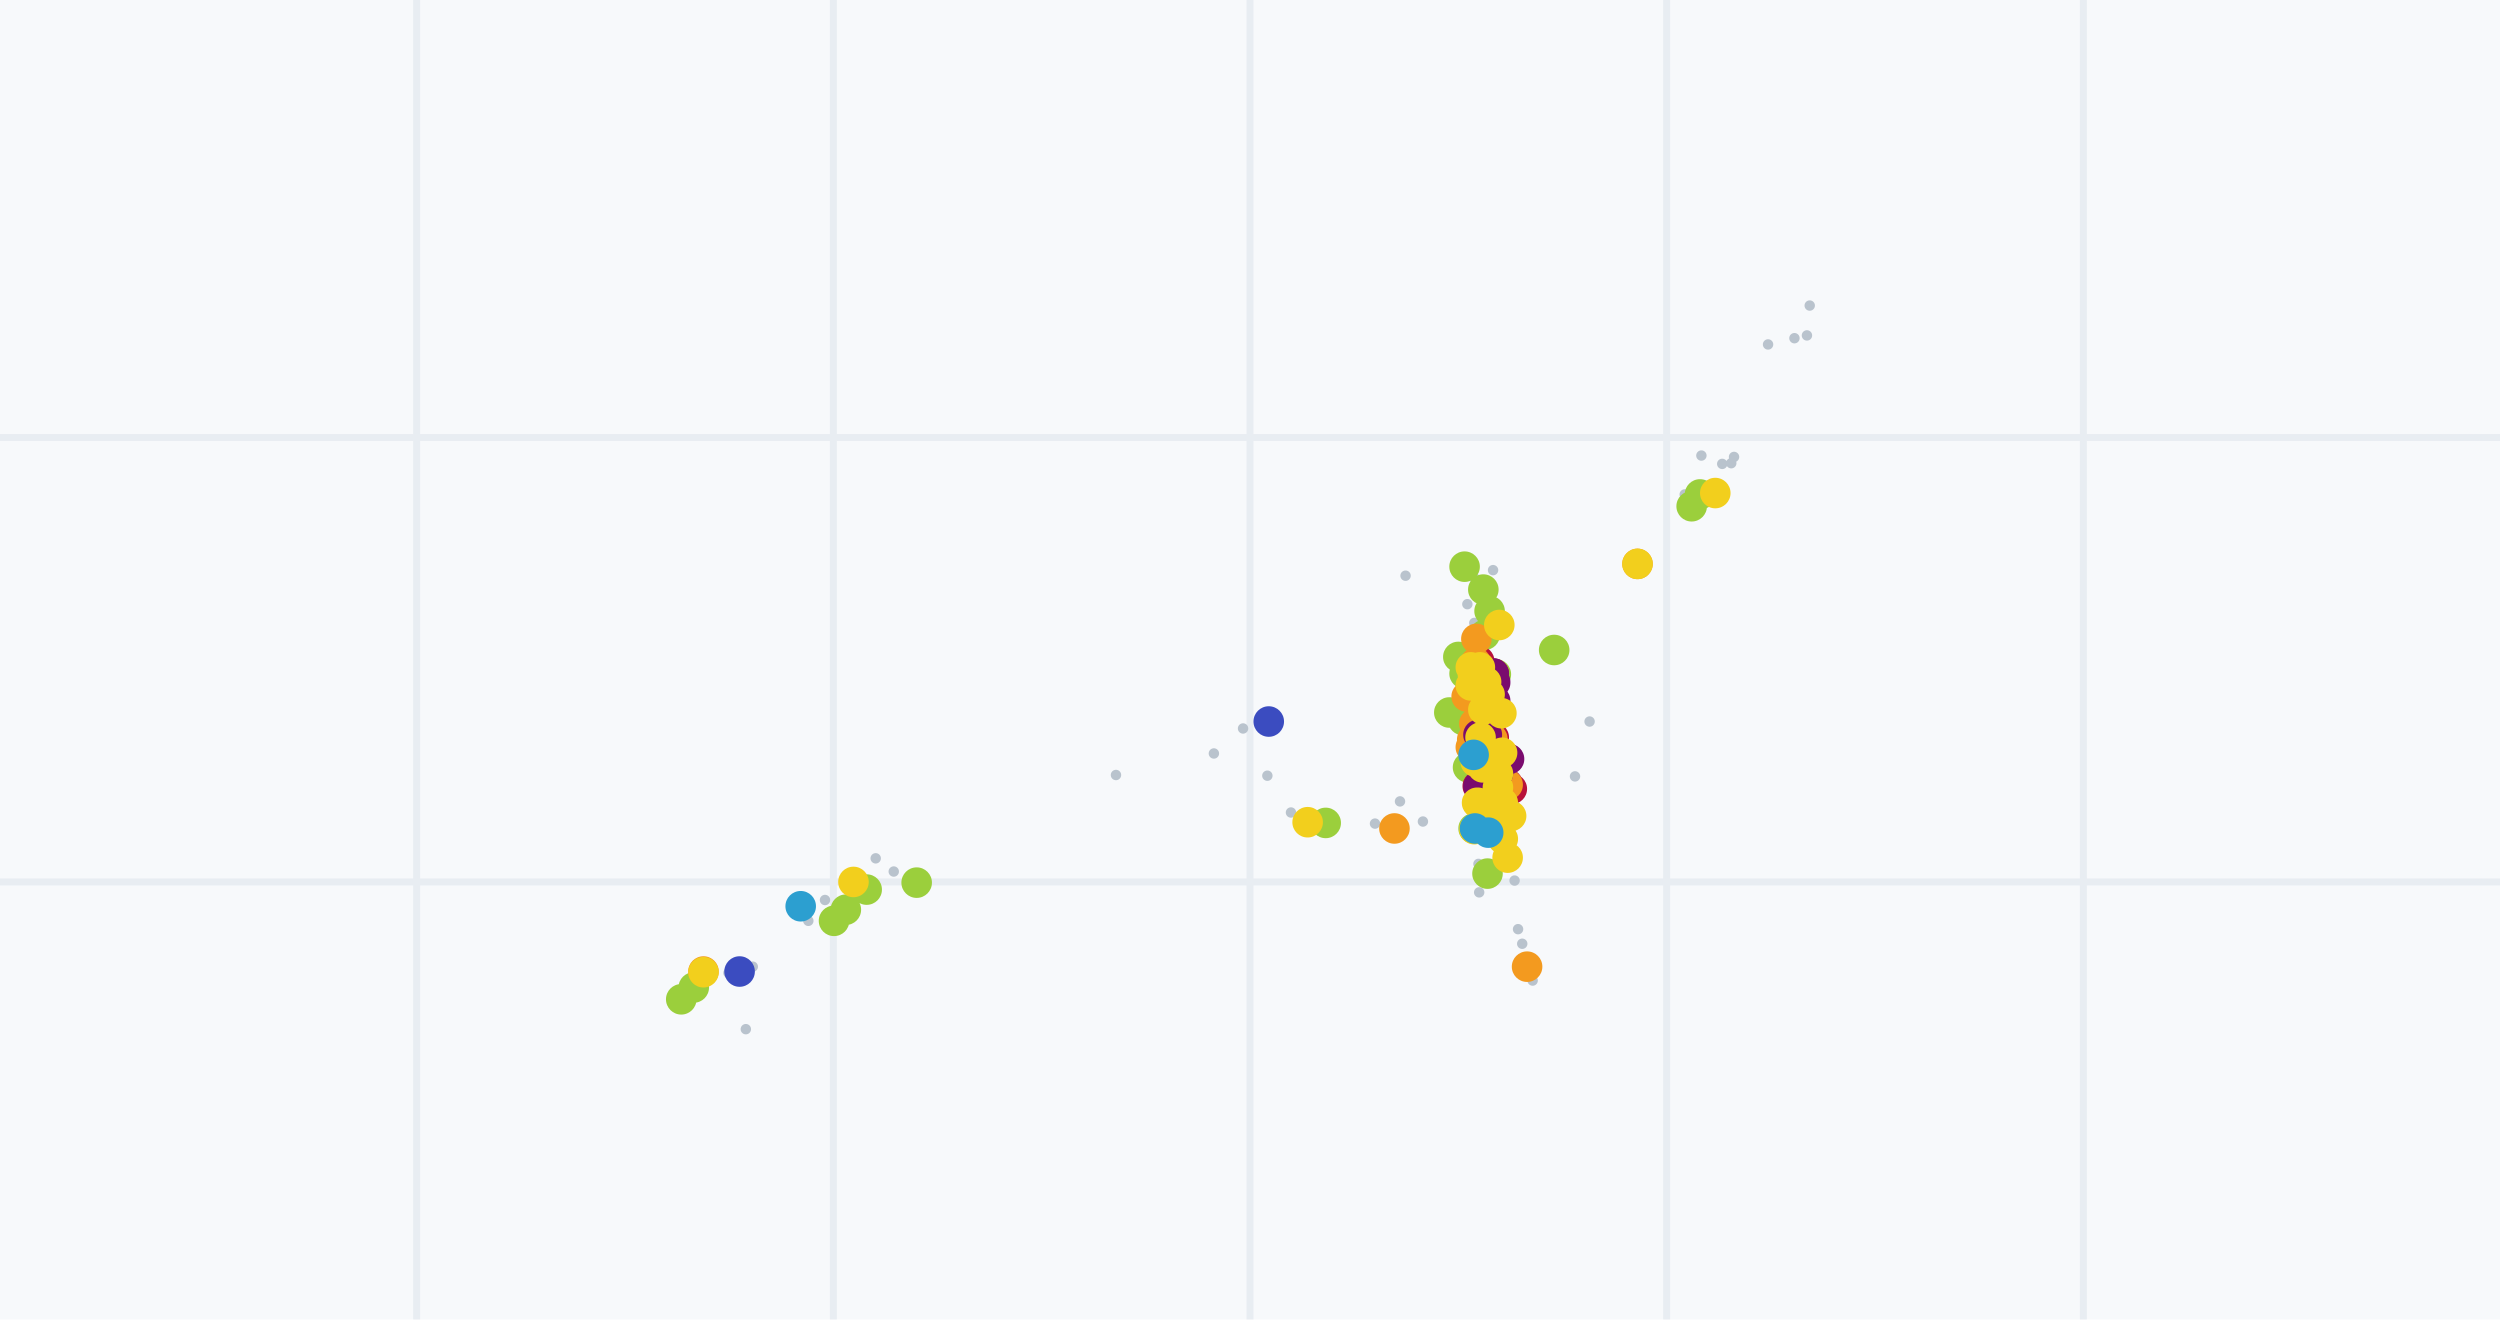
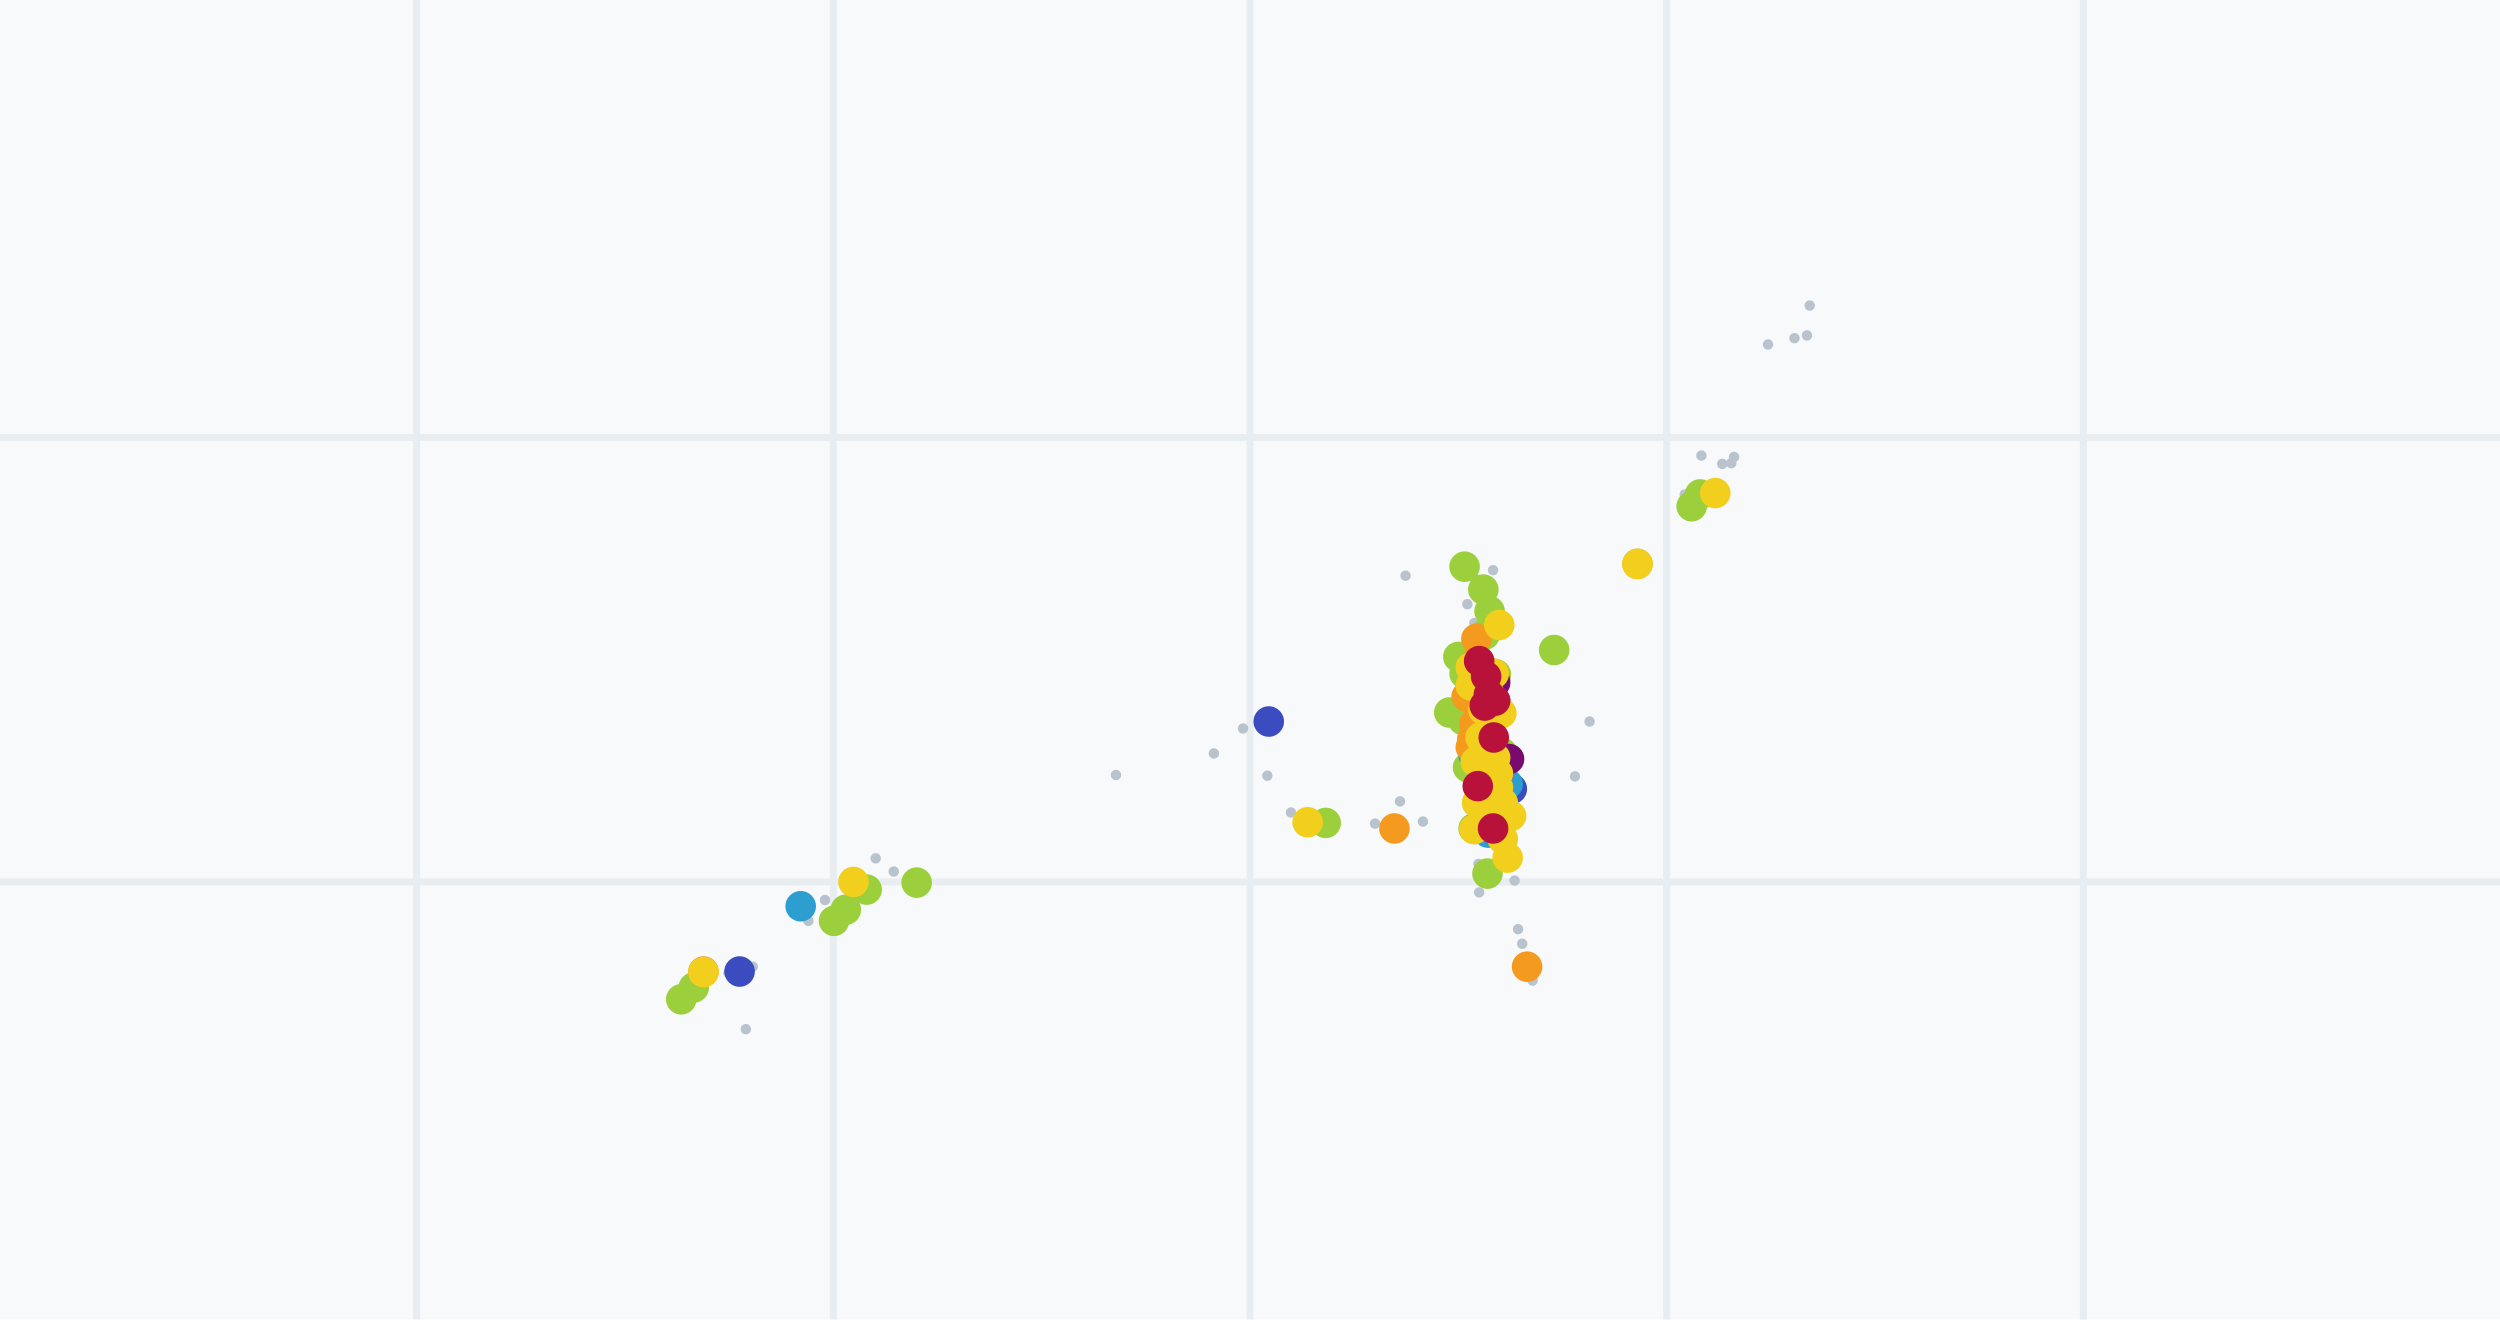
<svg xmlns="http://www.w3.org/2000/svg" viewBox="0 0 360 190" width="360" height="190" role="img" aria-label="drill plan">
  <rect width="360" height="190" fill="#f7f9fb" />
  <line x1="60" y1="0" x2="60" y2="190" stroke="#e8edf2" />
  <line x1="120" y1="0" x2="120" y2="190" stroke="#e8edf2" />
  <line x1="180" y1="0" x2="180" y2="190" stroke="#e8edf2" />
  <line x1="240" y1="0" x2="240" y2="190" stroke="#e8edf2" />
  <line x1="300" y1="0" x2="300" y2="190" stroke="#e8edf2" />
  <line x1="0" y1="63" x2="360" y2="63" stroke="#e8edf2" />
  <line x1="0" y1="127" x2="360" y2="127" stroke="#e8edf2" />
  <path d="M215.6 100.6L215.6 100.6M215.6 100.7L215.6 100.7M215.6 101.1L215.6 101.1M215.3 100.6L215.3 100.6M215.6 101.1L215.6 101.1M215.3 104.1L215.3 104.1M216.5 103.8L216.5 103.8M215.8 102.7L215.8 102.7M215.7 102.1L215.7 102.1M217.5 117.4L217.5 117.4M215.0 95.5L215.0 95.5M215.1 95.5L215.1 95.5M213.0 124.5L213.0 124.5M212.9 124.4L212.9 124.4M219.9 139.2L219.9 139.2M220.7 141.2L220.7 141.2M216.0 119.9L216.0 119.9M115.7 130.6L115.7 130.6M212.1 97.1L212.1 97.1M98.1 143.9L98.1 143.9M107.4 148.2L107.4 148.2M179.0 104.9L179.0 104.9M128.7 125.5L128.7 125.5M204.9 118.3L204.9 118.3M243.3 71.8L243.3 71.8M243.3 71.8L243.3 71.8M245.6 71.8L245.6 71.8M245.6 71.8L245.6 71.8M236.6 81.2L236.6 81.2M236.6 82.4L236.6 82.4M242.6 71.2L242.6 71.2M242.6 71.2L242.6 71.2M246.9 71.2L246.9 71.2M260.6 44.0L260.6 44.0M260.6 44.0L260.6 44.0M260.2 48.3L260.2 48.3M260.2 48.3L260.2 48.3M258.4 48.7L258.4 48.7M258.4 48.7L258.4 48.7M254.6 49.6L254.6 49.6M254.6 49.6L254.6 49.6M248.0 66.8L248.0 66.8M248.0 66.8L248.0 66.8M249.3 66.7L249.3 66.7M249.3 66.7L249.3 66.7M249.7 65.8L249.7 65.8M245.0 65.6L245.0 65.6M210.1 94.6L210.1 94.6M212.3 89.7L212.3 89.7M211.3 87.0L211.3 87.0M212.3 83.2L212.3 83.2M202.4 82.9L202.4 82.9M215.0 82.1L215.0 82.1M216.5 102.5L216.5 102.5M218.1 126.8L218.1 126.8M218.1 126.8L218.1 126.8M219.2 135.9L219.2 135.9M218.6 133.8L218.6 133.8M185.9 117.0L185.9 117.0M182.5 111.7L182.5 111.7M198.0 118.6L198.0 118.6M201.6 115.4L201.6 115.4M174.8 108.5L174.8 108.5M116.4 132.6L116.4 132.6M104.9 140.1L104.9 140.1M108.4 139.2L108.4 139.2M118.8 129.6L118.8 129.6M126.1 123.6L126.1 123.6M226.8 111.8L226.8 111.8M228.9 103.9L228.9 103.9M160.7 111.6L160.7 111.6M213.0 128.5L213.0 128.5" stroke="#b9c3cd" stroke-width="1.5" fill="none" stroke-linecap="round" />
-   <path d="M121.8 131.0L121.8 131.0M132.0 127.1L132.0 127.1M213.9 103.2L213.9 103.2M215.7 113.4L215.7 113.4M215.5 116.4L215.5 116.4M214.7 117.0L214.7 117.0M210.7 103.7L210.7 103.7M214.6 103.9L214.6 103.9M212.2 119.3L212.2 119.3M215.4 97.1L215.4 97.1M214.5 88.0L214.5 88.0M214.5 88.0L214.5 88.0M213.6 84.9L213.6 84.9M215.7 111.4L215.7 111.4M216.0 119.9L216.0 119.9M212.1 102.6L212.1 102.6M208.7 102.6L208.7 102.6M99.9 142.2L99.9 142.2M213.8 91.4L213.8 91.4M98.1 143.9L98.1 143.9M223.8 93.6L223.8 93.6M212.9 100.5L212.9 100.5M213.9 99.3L213.9 99.3M211.7 96.2L211.7 96.2M216.5 116.9L216.5 116.9M214.8 118.1L214.8 118.1M211.4 110.5L211.4 110.5M211.4 101.6L211.4 101.6M210.0 94.6L210.0 94.6M210.9 97.0L210.9 97.0M124.8 128.1L124.8 128.1M243.6 72.9L243.6 72.9M244.8 71.2L244.8 71.2M210.9 81.6L210.9 81.6M190.9 118.5L190.9 118.5M120.1 132.6L120.1 132.6M214.2 125.8L214.2 125.8" stroke="#9bcf3c" stroke-width="2.6" fill="none" stroke-linecap="round" opacity=".95" />
-   <path d="M106.5 139.9L106.5 139.9M182.7 103.9L182.7 103.9" stroke="#3b4cc0" stroke-width="2.6" fill="none" stroke-linecap="round" opacity=".95" />
-   <path d="M217.1 112.9L217.1 112.9M217.7 113.6L217.7 113.6M215.1 97.0L215.1 97.0M215.3 109.1L215.3 109.1M214.4 100.0L214.4 100.0M213.8 101.6L213.8 101.6M212.8 113.2L212.8 113.2M215.0 119.3L215.0 119.3M215.1 106.2L215.1 106.2M213.0 95.2L213.0 95.2" stroke="#b8123a" stroke-width="2.6" fill="none" stroke-linecap="round" opacity=".95" />
-   <path d="M217.1 113.0L217.1 113.0M217.2 109.3L217.2 109.3M213.9 112.1L213.9 112.1M214.4 102.9L214.4 102.9M211.2 100.3L211.2 100.3M214.9 106.4L214.9 106.4M213.5 110.5L213.5 110.5M216.0 118.5L216.0 118.5M213.9 114.8L213.9 114.8M212.8 115.6L212.8 115.6M212.0 106.5L212.0 106.5M219.9 139.2L219.9 139.2M200.8 119.3L200.8 119.3M101.3 139.9L101.3 139.9M212.6 92.0L212.6 92.0M215.0 103.3L215.0 103.3M212.3 104.2L212.3 104.2M211.8 107.6L211.8 107.6M213.5 106.3L213.5 106.3M213.0 97.4L213.0 97.4M212.5 95.4L212.5 95.4M235.8 81.2L235.8 81.2" stroke="#f39a1f" stroke-width="2.6" fill="none" stroke-linecap="round" opacity=".95" />
-   <path d="M217.3 109.3L217.3 109.3M215.2 110.5L215.2 110.5M215.1 97.0L215.1 97.0M215.3 98.2L215.3 98.2M215.3 98.3L215.3 98.3M214.0 97.4L214.0 97.4M215.3 100.9L215.3 100.9M215.3 101.0L215.3 101.0M215.3 109.1L215.3 109.1M215.0 101.6L215.0 101.6M215.0 101.6L215.0 101.6M214.4 102.9L214.4 102.9M212.9 113.2L212.9 113.2M215.7 111.4L215.7 111.4M212.9 105.8L212.9 105.8M214.1 105.8L214.1 105.8" stroke="#7a0b6e" stroke-width="2.6" fill="none" stroke-linecap="round" opacity=".95" />
-   <path d="M216.3 108.4L216.3 108.4M214.5 100.0L214.5 100.0M211.8 96.1L211.8 96.1M213.2 106.2L213.2 106.2M213.5 108.5L213.5 108.5M215.7 113.4L215.7 113.4M215.5 116.4L215.5 116.4M217.1 123.5L217.1 123.5M214.0 98.2L214.0 98.2M216.2 102.7L216.2 102.7M213.5 110.5L213.5 110.5M212.3 119.4L212.3 119.4M216.4 115.6L216.4 115.6M212.8 115.6L212.8 115.6M216.4 120.8L216.4 120.8M213.1 96.1L213.1 96.1M217.6 117.5L217.6 117.5M215.7 111.4L215.7 111.4M212.1 97.1L212.1 97.1M101.3 140.0L101.3 140.0M213.6 102.2L213.6 102.2M211.8 98.7L211.8 98.7M212.5 109.7L212.5 109.7M212.7 115.6L212.7 115.6M122.9 127.0L122.9 127.0M235.8 81.2L235.8 81.2M247.0 71.0L247.0 71.0M215.9 90.0L215.9 90.0M188.3 118.4L188.3 118.4" stroke="#f2cf1d" stroke-width="2.6" fill="none" stroke-linecap="round" opacity=".95" />
-   <path d="M212.2 108.7L212.2 108.7M212.4 119.3L212.4 119.3M214.3 119.9L214.3 119.9M115.3 130.5L115.3 130.5" stroke="#2c9fd0" stroke-width="2.6" fill="none" stroke-linecap="round" opacity=".95" />
-   <path d="M119.6 131.0a2.2 2.2 0 1 0 4.4 0a2.2 2.2 0 1 0-4.4 0M129.8 127.1a2.2 2.2 0 1 0 4.4 0a2.2 2.2 0 1 0-4.4 0M211.7 103.2a2.2 2.2 0 1 0 4.4 0a2.2 2.2 0 1 0-4.4 0M213.5 113.4a2.2 2.2 0 1 0 4.4 0a2.2 2.2 0 1 0-4.4 0M213.3 116.4a2.2 2.2 0 1 0 4.4 0a2.2 2.2 0 1 0-4.4 0M212.5 117.0a2.2 2.2 0 1 0 4.4 0a2.2 2.2 0 1 0-4.4 0M208.5 103.7a2.2 2.2 0 1 0 4.4 0a2.2 2.2 0 1 0-4.4 0M212.4 103.9a2.2 2.2 0 1 0 4.4 0a2.2 2.2 0 1 0-4.4 0M210.0 119.3a2.2 2.2 0 1 0 4.4 0a2.2 2.2 0 1 0-4.4 0M213.2 97.1a2.2 2.2 0 1 0 4.4 0a2.2 2.2 0 1 0-4.4 0M212.3 88.0a2.2 2.2 0 1 0 4.4 0a2.2 2.2 0 1 0-4.4 0M212.3 88.0a2.2 2.2 0 1 0 4.4 0a2.2 2.2 0 1 0-4.4 0M211.4 84.9a2.2 2.2 0 1 0 4.4 0a2.2 2.2 0 1 0-4.4 0M213.5 111.4a2.2 2.2 0 1 0 4.4 0a2.2 2.2 0 1 0-4.4 0M213.8 119.9a2.2 2.2 0 1 0 4.4 0a2.2 2.2 0 1 0-4.4 0M209.9 102.6a2.2 2.2 0 1 0 4.4 0a2.2 2.2 0 1 0-4.4 0M206.5 102.6a2.2 2.2 0 1 0 4.4 0a2.2 2.2 0 1 0-4.4 0M97.7 142.2a2.2 2.2 0 1 0 4.4 0a2.2 2.2 0 1 0-4.4 0M211.6 91.4a2.2 2.2 0 1 0 4.4 0a2.2 2.2 0 1 0-4.4 0M95.9 143.9a2.2 2.2 0 1 0 4.4 0a2.2 2.2 0 1 0-4.4 0M221.6 93.6a2.2 2.2 0 1 0 4.4 0a2.2 2.2 0 1 0-4.4 0M210.7 100.5a2.2 2.2 0 1 0 4.4 0a2.2 2.2 0 1 0-4.4 0M211.7 99.3a2.2 2.2 0 1 0 4.4 0a2.2 2.2 0 1 0-4.4 0M209.5 96.2a2.2 2.2 0 1 0 4.4 0a2.2 2.2 0 1 0-4.4 0M214.3 116.9a2.2 2.2 0 1 0 4.4 0a2.2 2.2 0 1 0-4.4 0M212.6 118.1a2.2 2.2 0 1 0 4.4 0a2.2 2.2 0 1 0-4.4 0M209.2 110.5a2.2 2.2 0 1 0 4.4 0a2.2 2.2 0 1 0-4.4 0M209.2 101.6a2.2 2.2 0 1 0 4.4 0a2.2 2.2 0 1 0-4.4 0M207.8 94.6a2.2 2.2 0 1 0 4.4 0a2.2 2.2 0 1 0-4.4 0M208.7 97.0a2.2 2.2 0 1 0 4.4 0a2.2 2.2 0 1 0-4.4 0M122.6 128.1a2.2 2.2 0 1 0 4.4 0a2.2 2.2 0 1 0-4.4 0M241.4 72.9a2.2 2.2 0 1 0 4.4 0a2.2 2.2 0 1 0-4.4 0M242.6 71.2a2.2 2.2 0 1 0 4.4 0a2.2 2.2 0 1 0-4.4 0M208.7 81.6a2.2 2.2 0 1 0 4.4 0a2.2 2.2 0 1 0-4.4 0M188.7 118.5a2.2 2.2 0 1 0 4.4 0a2.2 2.2 0 1 0-4.4 0M117.9 132.6a2.2 2.2 0 1 0 4.4 0a2.2 2.2 0 1 0-4.4 0M212.0 125.8a2.2 2.2 0 1 0 4.4 0a2.2 2.2 0 1 0-4.4 0" fill="#9bcf3c" />
-   <path d="M104.3 139.9a2.2 2.2 0 1 0 4.4 0a2.2 2.2 0 1 0-4.4 0M180.5 103.9a2.2 2.2 0 1 0 4.4 0a2.2 2.2 0 1 0-4.4 0" fill="#3b4cc0" />
-   <path d="M214.9 112.9a2.2 2.2 0 1 0 4.4 0a2.2 2.2 0 1 0-4.4 0M215.5 113.6a2.2 2.2 0 1 0 4.4 0a2.2 2.2 0 1 0-4.4 0M212.9 97.0a2.2 2.2 0 1 0 4.4 0a2.2 2.2 0 1 0-4.4 0M213.1 109.1a2.2 2.2 0 1 0 4.4 0a2.2 2.2 0 1 0-4.4 0M212.2 100.0a2.2 2.2 0 1 0 4.4 0a2.2 2.2 0 1 0-4.4 0M211.6 101.6a2.2 2.2 0 1 0 4.4 0a2.2 2.2 0 1 0-4.4 0M210.6 113.2a2.2 2.2 0 1 0 4.4 0a2.2 2.2 0 1 0-4.4 0M212.8 119.3a2.2 2.2 0 1 0 4.4 0a2.2 2.2 0 1 0-4.4 0M212.9 106.2a2.2 2.2 0 1 0 4.4 0a2.2 2.2 0 1 0-4.4 0M210.8 95.2a2.2 2.2 0 1 0 4.4 0a2.2 2.2 0 1 0-4.4 0" fill="#b8123a" />
-   <path d="M214.9 113.0a2.2 2.2 0 1 0 4.4 0a2.2 2.2 0 1 0-4.4 0M215.0 109.3a2.2 2.2 0 1 0 4.4 0a2.2 2.2 0 1 0-4.4 0M211.7 112.1a2.2 2.2 0 1 0 4.4 0a2.2 2.2 0 1 0-4.4 0M212.2 102.9a2.2 2.2 0 1 0 4.4 0a2.2 2.2 0 1 0-4.4 0M209.0 100.3a2.2 2.2 0 1 0 4.4 0a2.2 2.2 0 1 0-4.4 0M212.7 106.4a2.2 2.2 0 1 0 4.4 0a2.2 2.2 0 1 0-4.4 0M211.3 110.5a2.2 2.2 0 1 0 4.4 0a2.2 2.2 0 1 0-4.4 0M213.8 118.5a2.2 2.2 0 1 0 4.4 0a2.2 2.2 0 1 0-4.4 0M211.7 114.8a2.2 2.2 0 1 0 4.4 0a2.2 2.2 0 1 0-4.4 0M210.6 115.6a2.2 2.2 0 1 0 4.4 0a2.2 2.2 0 1 0-4.4 0M209.8 106.5a2.2 2.2 0 1 0 4.4 0a2.2 2.2 0 1 0-4.4 0M217.7 139.2a2.2 2.2 0 1 0 4.4 0a2.2 2.2 0 1 0-4.4 0M198.6 119.3a2.2 2.2 0 1 0 4.4 0a2.2 2.2 0 1 0-4.4 0M99.1 139.9a2.2 2.2 0 1 0 4.4 0a2.2 2.2 0 1 0-4.4 0M210.4 92.0a2.2 2.2 0 1 0 4.4 0a2.2 2.2 0 1 0-4.4 0M212.8 103.3a2.2 2.2 0 1 0 4.4 0a2.2 2.2 0 1 0-4.4 0M210.1 104.2a2.2 2.2 0 1 0 4.4 0a2.2 2.2 0 1 0-4.4 0M209.6 107.6a2.2 2.2 0 1 0 4.4 0a2.2 2.2 0 1 0-4.4 0M211.3 106.3a2.2 2.2 0 1 0 4.4 0a2.2 2.2 0 1 0-4.4 0M210.8 97.4a2.2 2.2 0 1 0 4.4 0a2.2 2.2 0 1 0-4.4 0M210.3 95.4a2.2 2.2 0 1 0 4.4 0a2.2 2.2 0 1 0-4.4 0M233.6 81.2a2.2 2.2 0 1 0 4.4 0a2.2 2.2 0 1 0-4.4 0" fill="#f39a1f" />
-   <path d="M215.1 109.3a2.2 2.2 0 1 0 4.4 0a2.2 2.2 0 1 0-4.4 0M213.0 110.5a2.2 2.2 0 1 0 4.4 0a2.2 2.2 0 1 0-4.4 0M212.9 97.0a2.2 2.2 0 1 0 4.4 0a2.2 2.2 0 1 0-4.4 0M213.1 98.2a2.2 2.2 0 1 0 4.4 0a2.2 2.2 0 1 0-4.4 0M213.1 98.3a2.2 2.2 0 1 0 4.4 0a2.2 2.2 0 1 0-4.4 0M211.8 97.4a2.2 2.2 0 1 0 4.4 0a2.2 2.2 0 1 0-4.4 0M213.1 100.9a2.2 2.2 0 1 0 4.4 0a2.2 2.2 0 1 0-4.4 0M213.1 101.0a2.2 2.2 0 1 0 4.4 0a2.2 2.2 0 1 0-4.4 0M213.1 109.1a2.2 2.2 0 1 0 4.4 0a2.2 2.2 0 1 0-4.4 0M212.8 101.6a2.2 2.2 0 1 0 4.4 0a2.2 2.2 0 1 0-4.4 0M212.8 101.6a2.2 2.2 0 1 0 4.4 0a2.2 2.2 0 1 0-4.4 0M212.2 102.9a2.2 2.2 0 1 0 4.4 0a2.2 2.2 0 1 0-4.4 0M210.7 113.2a2.2 2.2 0 1 0 4.4 0a2.2 2.2 0 1 0-4.4 0M213.5 111.4a2.2 2.2 0 1 0 4.4 0a2.2 2.2 0 1 0-4.4 0M210.7 105.8a2.2 2.2 0 1 0 4.4 0a2.2 2.2 0 1 0-4.4 0M211.9 105.8a2.2 2.2 0 1 0 4.4 0a2.2 2.2 0 1 0-4.4 0" fill="#7a0b6e" />
-   <path d="M214.1 108.4a2.2 2.2 0 1 0 4.4 0a2.2 2.2 0 1 0-4.4 0M212.3 100.0a2.2 2.2 0 1 0 4.4 0a2.2 2.2 0 1 0-4.4 0M209.6 96.1a2.2 2.2 0 1 0 4.4 0a2.2 2.2 0 1 0-4.4 0M211.0 106.2a2.2 2.2 0 1 0 4.4 0a2.2 2.2 0 1 0-4.4 0M211.3 108.5a2.2 2.2 0 1 0 4.4 0a2.2 2.2 0 1 0-4.4 0M213.5 113.4a2.2 2.2 0 1 0 4.4 0a2.2 2.2 0 1 0-4.4 0M213.3 116.4a2.2 2.2 0 1 0 4.4 0a2.2 2.2 0 1 0-4.4 0M214.9 123.5a2.2 2.2 0 1 0 4.4 0a2.2 2.2 0 1 0-4.4 0M211.8 98.2a2.2 2.2 0 1 0 4.4 0a2.2 2.2 0 1 0-4.4 0M214.0 102.7a2.2 2.2 0 1 0 4.4 0a2.2 2.2 0 1 0-4.4 0M211.3 110.5a2.2 2.2 0 1 0 4.4 0a2.2 2.2 0 1 0-4.4 0M210.1 119.4a2.2 2.2 0 1 0 4.4 0a2.2 2.2 0 1 0-4.4 0M214.2 115.6a2.2 2.2 0 1 0 4.4 0a2.2 2.2 0 1 0-4.4 0M210.6 115.6a2.2 2.2 0 1 0 4.4 0a2.2 2.2 0 1 0-4.4 0M214.2 120.8a2.2 2.2 0 1 0 4.4 0a2.2 2.2 0 1 0-4.4 0M210.9 96.1a2.2 2.2 0 1 0 4.4 0a2.2 2.2 0 1 0-4.4 0M215.4 117.5a2.2 2.2 0 1 0 4.4 0a2.2 2.2 0 1 0-4.4 0M213.5 111.4a2.2 2.2 0 1 0 4.4 0a2.2 2.2 0 1 0-4.4 0M209.9 97.1a2.2 2.2 0 1 0 4.4 0a2.2 2.2 0 1 0-4.4 0M99.1 140.0a2.2 2.2 0 1 0 4.4 0a2.2 2.2 0 1 0-4.4 0M211.4 102.2a2.2 2.2 0 1 0 4.4 0a2.2 2.2 0 1 0-4.4 0M209.6 98.7a2.2 2.2 0 1 0 4.4 0a2.2 2.2 0 1 0-4.4 0M210.3 109.7a2.2 2.2 0 1 0 4.4 0a2.2 2.2 0 1 0-4.4 0M210.5 115.6a2.2 2.2 0 1 0 4.4 0a2.2 2.2 0 1 0-4.4 0M120.7 127.0a2.2 2.2 0 1 0 4.4 0a2.2 2.2 0 1 0-4.4 0M233.6 81.2a2.2 2.2 0 1 0 4.4 0a2.2 2.2 0 1 0-4.4 0M244.8 71.0a2.2 2.2 0 1 0 4.4 0a2.2 2.2 0 1 0-4.4 0M213.7 90.0a2.2 2.2 0 1 0 4.4 0a2.2 2.2 0 1 0-4.4 0M186.1 118.4a2.2 2.2 0 1 0 4.4 0a2.2 2.2 0 1 0-4.4 0" fill="#f2cf1d" />
-   <path d="M210.0 108.7a2.2 2.2 0 1 0 4.4 0a2.2 2.2 0 1 0-4.4 0M210.2 119.3a2.2 2.2 0 1 0 4.4 0a2.2 2.2 0 1 0-4.4 0M212.1 119.9a2.2 2.2 0 1 0 4.4 0a2.2 2.2 0 1 0-4.4 0M113.1 130.5a2.2 2.2 0 1 0 4.4 0a2.2 2.2 0 1 0-4.4 0" fill="#2c9fd0" />
+   <path d="M121.8 131.0L121.8 131.0M132.0 127.1L132.0 127.1M217.2 109.3L217.2 109.3M216.3 108.4L216.3 108.4M213.9 103.2L213.9 103.2M215.7 113.4L215.7 113.4M215.5 116.4L215.5 116.4M214.7 117.0L214.7 117.0M210.7 103.7L210.7 103.7M214.6 103.9L214.6 103.9M212.2 119.3L212.2 119.3M215.4 97.1L215.4 97.1M214.5 88.0L214.5 88.0M214.5 88.0L214.5 88.0M213.6 84.9L213.6 84.9M215.7 111.4L215.7 111.4M216.0 119.9L216.0 119.9M212.1 102.6L212.1 102.6M208.7 102.6L208.7 102.6M99.9 142.2L99.9 142.2M213.8 91.4L213.8 91.4M98.1 143.9L98.1 143.9M223.8 93.6L223.8 93.6M212.9 100.5L212.9 100.5M213.9 99.3L213.9 99.3M211.7 96.2L211.7 96.2M216.5 116.9L216.5 116.9M214.8 118.1L214.8 118.1M211.4 110.5L211.4 110.5M211.4 101.6L211.4 101.6M210.0 94.6L210.0 94.6M210.9 97.0L210.9 97.0M124.8 128.1L124.8 128.1M243.6 72.9L243.6 72.9M244.8 71.2L244.8 71.2M210.9 81.6L210.9 81.6M190.9 118.5L190.9 118.5M120.1 132.6L120.1 132.6M214.2 125.8L214.2 125.8" stroke="#9bcf3c" stroke-width="2.6" fill="none" stroke-linecap="round" opacity=".95" />
+   <path d="M106.5 139.9L106.5 139.9M217.1 113.0L217.1 113.0M217.7 113.6L217.7 113.6M182.7 103.9L182.7 103.9" stroke="#3b4cc0" stroke-width="2.6" fill="none" stroke-linecap="round" opacity=".95" />
+   <path d="M217.1 112.9L217.1 112.9M212.2 108.7L212.2 108.7M212.4 119.3L212.4 119.3M214.3 119.9L214.3 119.9M115.3 130.5L115.3 130.5" stroke="#2c9fd0" stroke-width="2.6" fill="none" stroke-linecap="round" opacity=".95" />
+   <path d="M217.3 109.3L217.3 109.3M215.3 98.2L215.3 98.2M215.3 98.3L215.3 98.3M215.3 101.0L215.3 101.0M215.3 109.1L215.3 109.1M215.0 101.6L215.0 101.6M215.0 101.6L215.0 101.6M214.4 102.9L214.4 102.9M212.9 113.2L212.9 113.2M215.7 111.4L215.7 111.4M212.9 105.8L212.9 105.8M214.1 105.8L214.1 105.8" stroke="#7a0b6e" stroke-width="2.6" fill="none" stroke-linecap="round" opacity=".95" />
+   <path d="M215.2 110.5L215.2 110.5M213.9 112.1L213.9 112.1M214.4 102.9L214.4 102.9M211.2 100.3L211.2 100.3M214.9 106.4L214.9 106.4M213.5 110.5L213.5 110.5M216.0 118.5L216.0 118.5M213.9 114.8L213.9 114.8M212.8 115.6L212.8 115.6M212.0 106.5L212.0 106.5M219.9 139.2L219.9 139.2M200.8 119.3L200.8 119.3M101.3 139.9L101.3 139.9M212.6 92.0L212.6 92.0M215.0 103.3L215.0 103.3M212.3 104.2L212.3 104.2M211.8 107.6L211.8 107.6M213.5 106.3L213.5 106.3M213.0 97.4L213.0 97.4M212.5 95.4L212.5 95.4M235.8 81.2L235.8 81.2" stroke="#f39a1f" stroke-width="2.6" fill="none" stroke-linecap="round" opacity=".95" />
+   <path d="M215.1 97.0L215.1 97.0M215.1 97.0L215.1 97.0M215.3 109.1L215.3 109.1M214.5 100.0L214.5 100.0M211.8 96.1L211.8 96.1M213.2 106.2L213.2 106.2M213.5 108.5L213.5 108.5M215.7 113.4L215.7 113.4M215.5 116.4L215.5 116.4M217.1 123.5L217.1 123.5M214.0 98.2L214.0 98.2M216.2 102.7L216.2 102.7M213.5 110.5L213.5 110.5M212.3 119.4L212.3 119.4M216.4 115.6L216.4 115.6M212.8 115.6L212.8 115.6M216.4 120.8L216.4 120.8M213.1 96.1L213.1 96.1M217.6 117.5L217.6 117.5M215.7 111.4L215.7 111.4M212.1 97.1L212.1 97.1M101.3 140.0L101.3 140.0M213.6 102.2L213.6 102.2M211.8 98.7L211.8 98.7M212.5 109.7L212.5 109.7M212.7 115.6L212.7 115.6M122.9 127.0L122.9 127.0M235.8 81.2L235.8 81.2M247.0 71.0L247.0 71.0M215.9 90.0L215.9 90.0M188.3 118.4L188.3 118.4" stroke="#f2cf1d" stroke-width="2.6" fill="none" stroke-linecap="round" opacity=".95" />
+   <path d="M214.0 97.4L214.0 97.4M215.3 100.9L215.3 100.9M214.4 100.0L214.4 100.0M213.8 101.6L213.8 101.6M212.8 113.2L212.8 113.2M215.0 119.3L215.0 119.3M215.1 106.2L215.1 106.2M213.0 95.2L213.0 95.2" stroke="#b8123a" stroke-width="2.6" fill="none" stroke-linecap="round" opacity=".95" />
+   <path d="M119.6 131.0a2.2 2.2 0 1 0 4.4 0a2.2 2.2 0 1 0-4.4 0M129.8 127.1a2.2 2.2 0 1 0 4.4 0a2.2 2.2 0 1 0-4.4 0M215.0 109.3a2.2 2.2 0 1 0 4.4 0a2.2 2.2 0 1 0-4.4 0M214.1 108.4a2.2 2.2 0 1 0 4.4 0a2.2 2.2 0 1 0-4.4 0M211.7 103.2a2.2 2.2 0 1 0 4.4 0a2.2 2.2 0 1 0-4.4 0M213.5 113.4a2.2 2.2 0 1 0 4.4 0a2.2 2.2 0 1 0-4.4 0M213.3 116.4a2.2 2.2 0 1 0 4.4 0a2.2 2.2 0 1 0-4.4 0M212.5 117.0a2.2 2.2 0 1 0 4.4 0a2.2 2.2 0 1 0-4.4 0M208.5 103.7a2.2 2.2 0 1 0 4.4 0a2.2 2.2 0 1 0-4.4 0M212.4 103.9a2.2 2.2 0 1 0 4.4 0a2.2 2.2 0 1 0-4.4 0M210.0 119.3a2.2 2.2 0 1 0 4.4 0a2.2 2.2 0 1 0-4.4 0M213.2 97.1a2.2 2.2 0 1 0 4.4 0a2.2 2.2 0 1 0-4.4 0M212.3 88.0a2.2 2.2 0 1 0 4.4 0a2.2 2.2 0 1 0-4.4 0M212.3 88.0a2.2 2.2 0 1 0 4.4 0a2.2 2.2 0 1 0-4.4 0M211.4 84.9a2.2 2.2 0 1 0 4.4 0a2.2 2.2 0 1 0-4.4 0M213.5 111.4a2.2 2.2 0 1 0 4.4 0a2.2 2.2 0 1 0-4.4 0M213.8 119.9a2.2 2.2 0 1 0 4.4 0a2.2 2.2 0 1 0-4.4 0M209.9 102.6a2.2 2.2 0 1 0 4.4 0a2.2 2.2 0 1 0-4.4 0M206.5 102.6a2.2 2.2 0 1 0 4.4 0a2.2 2.2 0 1 0-4.4 0M97.7 142.2a2.2 2.2 0 1 0 4.4 0a2.2 2.2 0 1 0-4.4 0M211.6 91.4a2.2 2.2 0 1 0 4.4 0a2.2 2.2 0 1 0-4.4 0M95.9 143.9a2.2 2.2 0 1 0 4.4 0a2.2 2.2 0 1 0-4.4 0M221.6 93.6a2.2 2.2 0 1 0 4.4 0a2.2 2.2 0 1 0-4.4 0M210.7 100.5a2.2 2.2 0 1 0 4.4 0a2.2 2.2 0 1 0-4.4 0M211.7 99.3a2.2 2.2 0 1 0 4.4 0a2.2 2.2 0 1 0-4.4 0M209.5 96.2a2.2 2.2 0 1 0 4.4 0a2.2 2.2 0 1 0-4.4 0M214.3 116.9a2.2 2.2 0 1 0 4.4 0a2.2 2.2 0 1 0-4.4 0M212.6 118.1a2.2 2.2 0 1 0 4.4 0a2.2 2.2 0 1 0-4.4 0M209.2 110.5a2.2 2.2 0 1 0 4.4 0a2.2 2.2 0 1 0-4.4 0M209.2 101.6a2.2 2.2 0 1 0 4.4 0a2.2 2.2 0 1 0-4.4 0M207.8 94.6a2.2 2.2 0 1 0 4.4 0a2.2 2.2 0 1 0-4.4 0M208.7 97.0a2.2 2.2 0 1 0 4.4 0a2.2 2.2 0 1 0-4.4 0M122.6 128.1a2.2 2.2 0 1 0 4.4 0a2.2 2.2 0 1 0-4.4 0M241.4 72.9a2.2 2.2 0 1 0 4.4 0a2.2 2.2 0 1 0-4.4 0M242.6 71.2a2.2 2.2 0 1 0 4.4 0a2.2 2.2 0 1 0-4.4 0M208.7 81.6a2.2 2.2 0 1 0 4.4 0a2.2 2.2 0 1 0-4.4 0M188.7 118.5a2.2 2.2 0 1 0 4.4 0a2.2 2.2 0 1 0-4.4 0M117.9 132.6a2.2 2.2 0 1 0 4.4 0a2.2 2.2 0 1 0-4.4 0M212.0 125.8a2.2 2.2 0 1 0 4.4 0a2.2 2.2 0 1 0-4.4 0" fill="#9bcf3c" />
+   <path d="M104.3 139.9a2.2 2.2 0 1 0 4.4 0a2.2 2.2 0 1 0-4.4 0M214.9 113.0a2.2 2.2 0 1 0 4.4 0a2.2 2.2 0 1 0-4.4 0M215.5 113.6a2.2 2.2 0 1 0 4.4 0a2.2 2.2 0 1 0-4.4 0M180.5 103.9a2.2 2.2 0 1 0 4.4 0a2.2 2.2 0 1 0-4.4 0" fill="#3b4cc0" />
+   <path d="M214.9 112.9a2.2 2.2 0 1 0 4.4 0a2.2 2.2 0 1 0-4.4 0M210.0 108.7a2.2 2.2 0 1 0 4.4 0a2.2 2.2 0 1 0-4.4 0M210.2 119.3a2.2 2.2 0 1 0 4.4 0a2.2 2.2 0 1 0-4.4 0M212.1 119.9a2.2 2.2 0 1 0 4.4 0a2.2 2.2 0 1 0-4.4 0M113.1 130.5a2.2 2.2 0 1 0 4.4 0a2.2 2.2 0 1 0-4.4 0" fill="#2c9fd0" />
+   <path d="M215.1 109.3a2.2 2.2 0 1 0 4.4 0a2.2 2.2 0 1 0-4.4 0M213.1 98.2a2.2 2.2 0 1 0 4.4 0a2.2 2.2 0 1 0-4.4 0M213.1 98.3a2.2 2.2 0 1 0 4.4 0a2.2 2.2 0 1 0-4.4 0M213.1 101.0a2.2 2.2 0 1 0 4.4 0a2.2 2.2 0 1 0-4.4 0M213.1 109.1a2.2 2.2 0 1 0 4.4 0a2.2 2.2 0 1 0-4.4 0M212.8 101.6a2.2 2.2 0 1 0 4.4 0a2.2 2.2 0 1 0-4.4 0M212.8 101.6a2.2 2.2 0 1 0 4.4 0a2.2 2.2 0 1 0-4.4 0M212.2 102.9a2.2 2.2 0 1 0 4.4 0a2.2 2.2 0 1 0-4.4 0M210.7 113.2a2.2 2.2 0 1 0 4.4 0a2.2 2.2 0 1 0-4.4 0M213.5 111.4a2.2 2.2 0 1 0 4.4 0a2.2 2.2 0 1 0-4.4 0M210.7 105.8a2.2 2.2 0 1 0 4.4 0a2.2 2.2 0 1 0-4.4 0M211.9 105.8a2.2 2.2 0 1 0 4.4 0a2.2 2.2 0 1 0-4.4 0" fill="#7a0b6e" />
+   <path d="M213.0 110.5a2.2 2.2 0 1 0 4.4 0a2.2 2.2 0 1 0-4.4 0M211.7 112.1a2.2 2.2 0 1 0 4.4 0a2.2 2.2 0 1 0-4.4 0M212.2 102.9a2.2 2.2 0 1 0 4.4 0a2.2 2.2 0 1 0-4.4 0M209.0 100.3a2.2 2.2 0 1 0 4.4 0a2.2 2.2 0 1 0-4.4 0M212.7 106.4a2.2 2.2 0 1 0 4.4 0a2.2 2.2 0 1 0-4.4 0M211.3 110.5a2.2 2.2 0 1 0 4.4 0a2.2 2.2 0 1 0-4.4 0M213.8 118.5a2.2 2.2 0 1 0 4.4 0a2.2 2.2 0 1 0-4.4 0M211.7 114.8a2.2 2.2 0 1 0 4.4 0a2.2 2.2 0 1 0-4.4 0M210.6 115.6a2.2 2.2 0 1 0 4.4 0a2.2 2.2 0 1 0-4.4 0M209.8 106.5a2.2 2.2 0 1 0 4.4 0a2.2 2.2 0 1 0-4.4 0M217.7 139.2a2.2 2.2 0 1 0 4.4 0a2.2 2.2 0 1 0-4.4 0M198.6 119.3a2.2 2.2 0 1 0 4.4 0a2.2 2.2 0 1 0-4.4 0M99.1 139.9a2.2 2.2 0 1 0 4.4 0a2.2 2.2 0 1 0-4.4 0M210.4 92.0a2.2 2.2 0 1 0 4.4 0a2.2 2.2 0 1 0-4.4 0M212.8 103.3a2.2 2.2 0 1 0 4.4 0a2.2 2.2 0 1 0-4.4 0M210.1 104.2a2.2 2.2 0 1 0 4.4 0a2.2 2.2 0 1 0-4.4 0M209.6 107.6a2.2 2.2 0 1 0 4.4 0a2.2 2.2 0 1 0-4.4 0M211.3 106.3a2.2 2.2 0 1 0 4.4 0a2.2 2.2 0 1 0-4.4 0M210.8 97.4a2.2 2.2 0 1 0 4.4 0a2.2 2.2 0 1 0-4.4 0M210.3 95.4a2.2 2.2 0 1 0 4.4 0a2.2 2.2 0 1 0-4.4 0M233.6 81.2a2.2 2.2 0 1 0 4.4 0a2.2 2.2 0 1 0-4.4 0" fill="#f39a1f" />
+   <path d="M212.9 97.0a2.2 2.2 0 1 0 4.4 0a2.2 2.2 0 1 0-4.4 0M212.9 97.0a2.2 2.2 0 1 0 4.4 0a2.2 2.2 0 1 0-4.4 0M213.1 109.1a2.2 2.2 0 1 0 4.4 0a2.2 2.2 0 1 0-4.4 0M212.3 100.0a2.2 2.2 0 1 0 4.4 0a2.2 2.2 0 1 0-4.4 0M209.6 96.1a2.2 2.2 0 1 0 4.4 0a2.2 2.2 0 1 0-4.4 0M211.0 106.2a2.2 2.2 0 1 0 4.4 0a2.2 2.2 0 1 0-4.4 0M211.3 108.5a2.2 2.2 0 1 0 4.4 0a2.2 2.2 0 1 0-4.4 0M213.5 113.4a2.2 2.2 0 1 0 4.4 0a2.2 2.2 0 1 0-4.4 0M213.3 116.4a2.2 2.2 0 1 0 4.4 0a2.2 2.2 0 1 0-4.4 0M214.9 123.5a2.2 2.2 0 1 0 4.4 0a2.2 2.2 0 1 0-4.4 0M211.8 98.2a2.2 2.2 0 1 0 4.4 0a2.2 2.2 0 1 0-4.4 0M214.0 102.7a2.2 2.2 0 1 0 4.4 0a2.2 2.2 0 1 0-4.4 0M211.3 110.5a2.2 2.2 0 1 0 4.4 0a2.2 2.2 0 1 0-4.4 0M210.1 119.4a2.2 2.2 0 1 0 4.4 0a2.2 2.2 0 1 0-4.4 0M214.2 115.6a2.2 2.2 0 1 0 4.4 0a2.2 2.2 0 1 0-4.4 0M210.6 115.6a2.2 2.2 0 1 0 4.4 0a2.2 2.2 0 1 0-4.4 0M214.2 120.8a2.2 2.2 0 1 0 4.4 0a2.2 2.2 0 1 0-4.4 0M210.9 96.1a2.2 2.2 0 1 0 4.4 0a2.2 2.2 0 1 0-4.4 0M215.4 117.5a2.2 2.2 0 1 0 4.4 0a2.2 2.2 0 1 0-4.4 0M213.5 111.4a2.2 2.2 0 1 0 4.4 0a2.2 2.2 0 1 0-4.4 0M209.9 97.1a2.2 2.2 0 1 0 4.4 0a2.2 2.2 0 1 0-4.4 0M99.1 140.0a2.2 2.2 0 1 0 4.4 0a2.2 2.2 0 1 0-4.4 0M211.4 102.2a2.2 2.2 0 1 0 4.4 0a2.2 2.2 0 1 0-4.4 0M209.6 98.7a2.2 2.2 0 1 0 4.4 0a2.2 2.2 0 1 0-4.4 0M210.3 109.7a2.2 2.2 0 1 0 4.4 0a2.2 2.2 0 1 0-4.4 0M210.5 115.6a2.2 2.2 0 1 0 4.4 0a2.2 2.2 0 1 0-4.4 0M120.7 127.0a2.2 2.2 0 1 0 4.4 0a2.2 2.2 0 1 0-4.4 0M233.6 81.2a2.2 2.2 0 1 0 4.4 0a2.2 2.2 0 1 0-4.4 0M244.8 71.0a2.2 2.2 0 1 0 4.4 0a2.2 2.2 0 1 0-4.4 0M213.7 90.0a2.2 2.2 0 1 0 4.4 0a2.2 2.2 0 1 0-4.4 0M186.1 118.4a2.2 2.2 0 1 0 4.4 0a2.2 2.2 0 1 0-4.4 0" fill="#f2cf1d" />
+   <path d="M211.8 97.4a2.2 2.2 0 1 0 4.4 0a2.2 2.2 0 1 0-4.4 0M213.1 100.9a2.2 2.2 0 1 0 4.4 0a2.2 2.2 0 1 0-4.4 0M212.2 100.0a2.2 2.2 0 1 0 4.4 0a2.2 2.2 0 1 0-4.4 0M211.6 101.6a2.2 2.2 0 1 0 4.4 0a2.2 2.2 0 1 0-4.4 0M210.6 113.2a2.2 2.2 0 1 0 4.4 0a2.2 2.2 0 1 0-4.4 0M212.8 119.3a2.2 2.2 0 1 0 4.4 0a2.2 2.2 0 1 0-4.4 0M212.9 106.2a2.2 2.2 0 1 0 4.4 0a2.2 2.2 0 1 0-4.4 0M210.8 95.2a2.2 2.2 0 1 0 4.4 0a2.2 2.2 0 1 0-4.4 0" fill="#b8123a" />
</svg>
